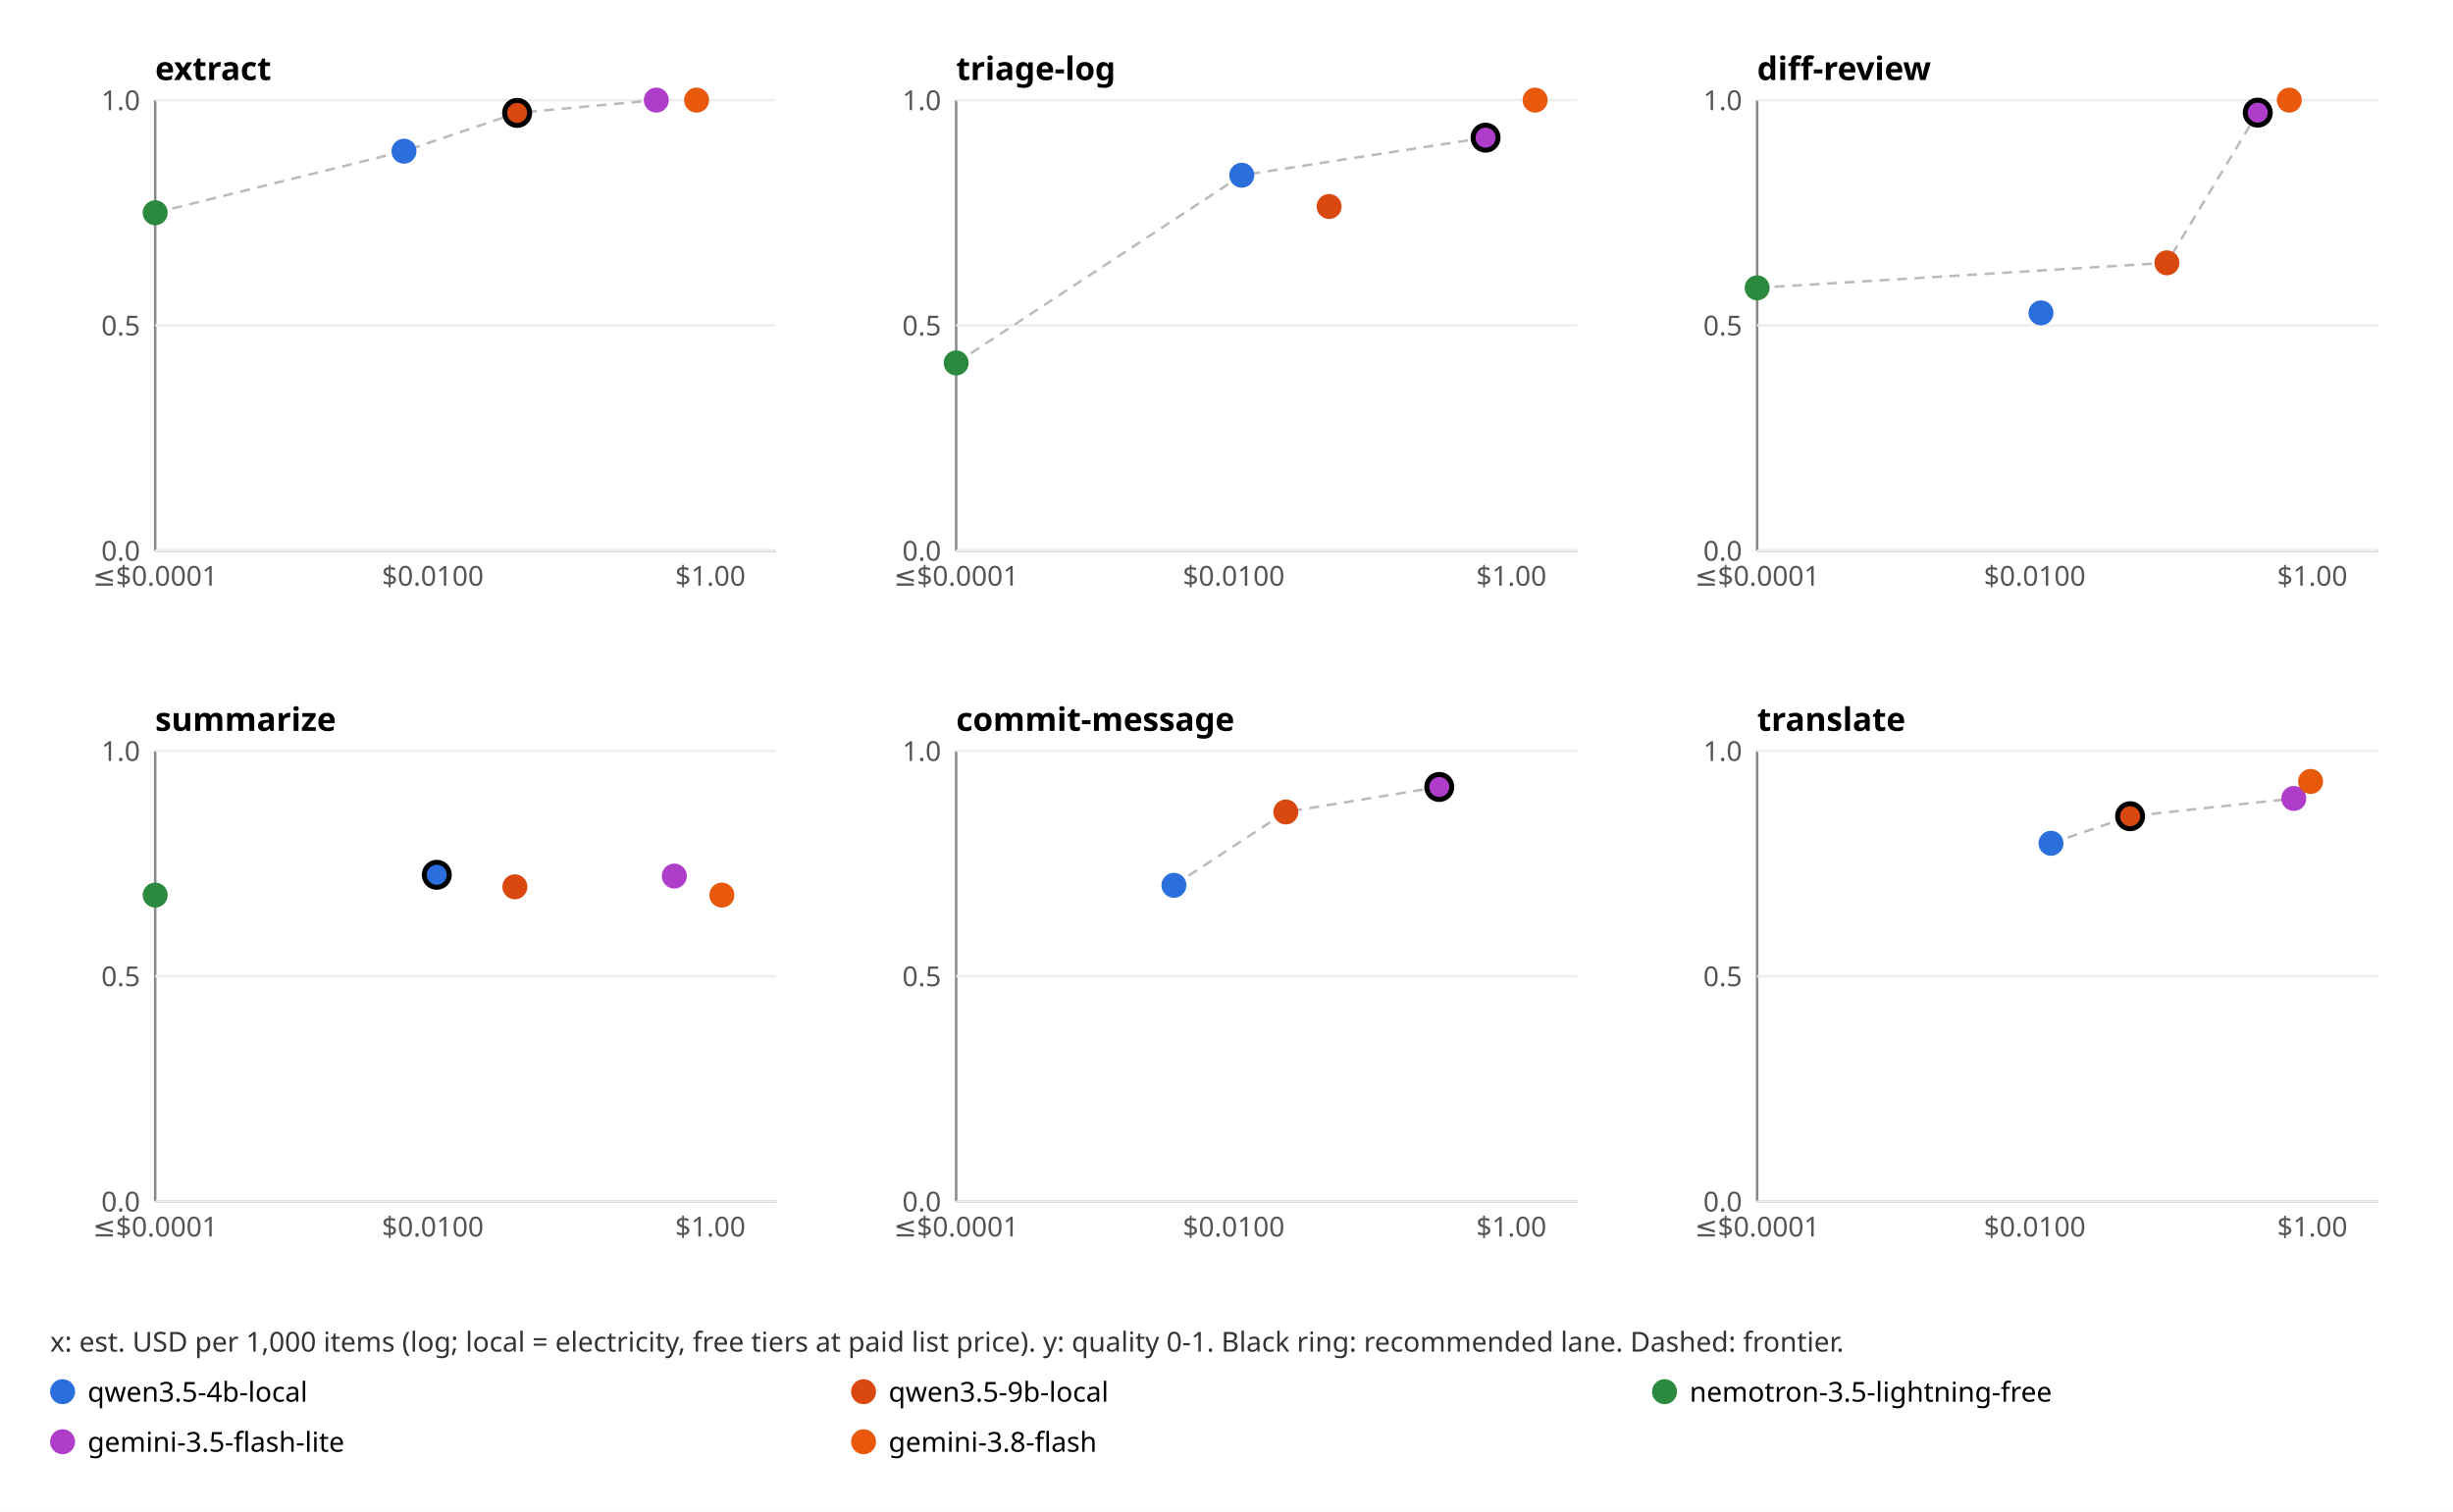
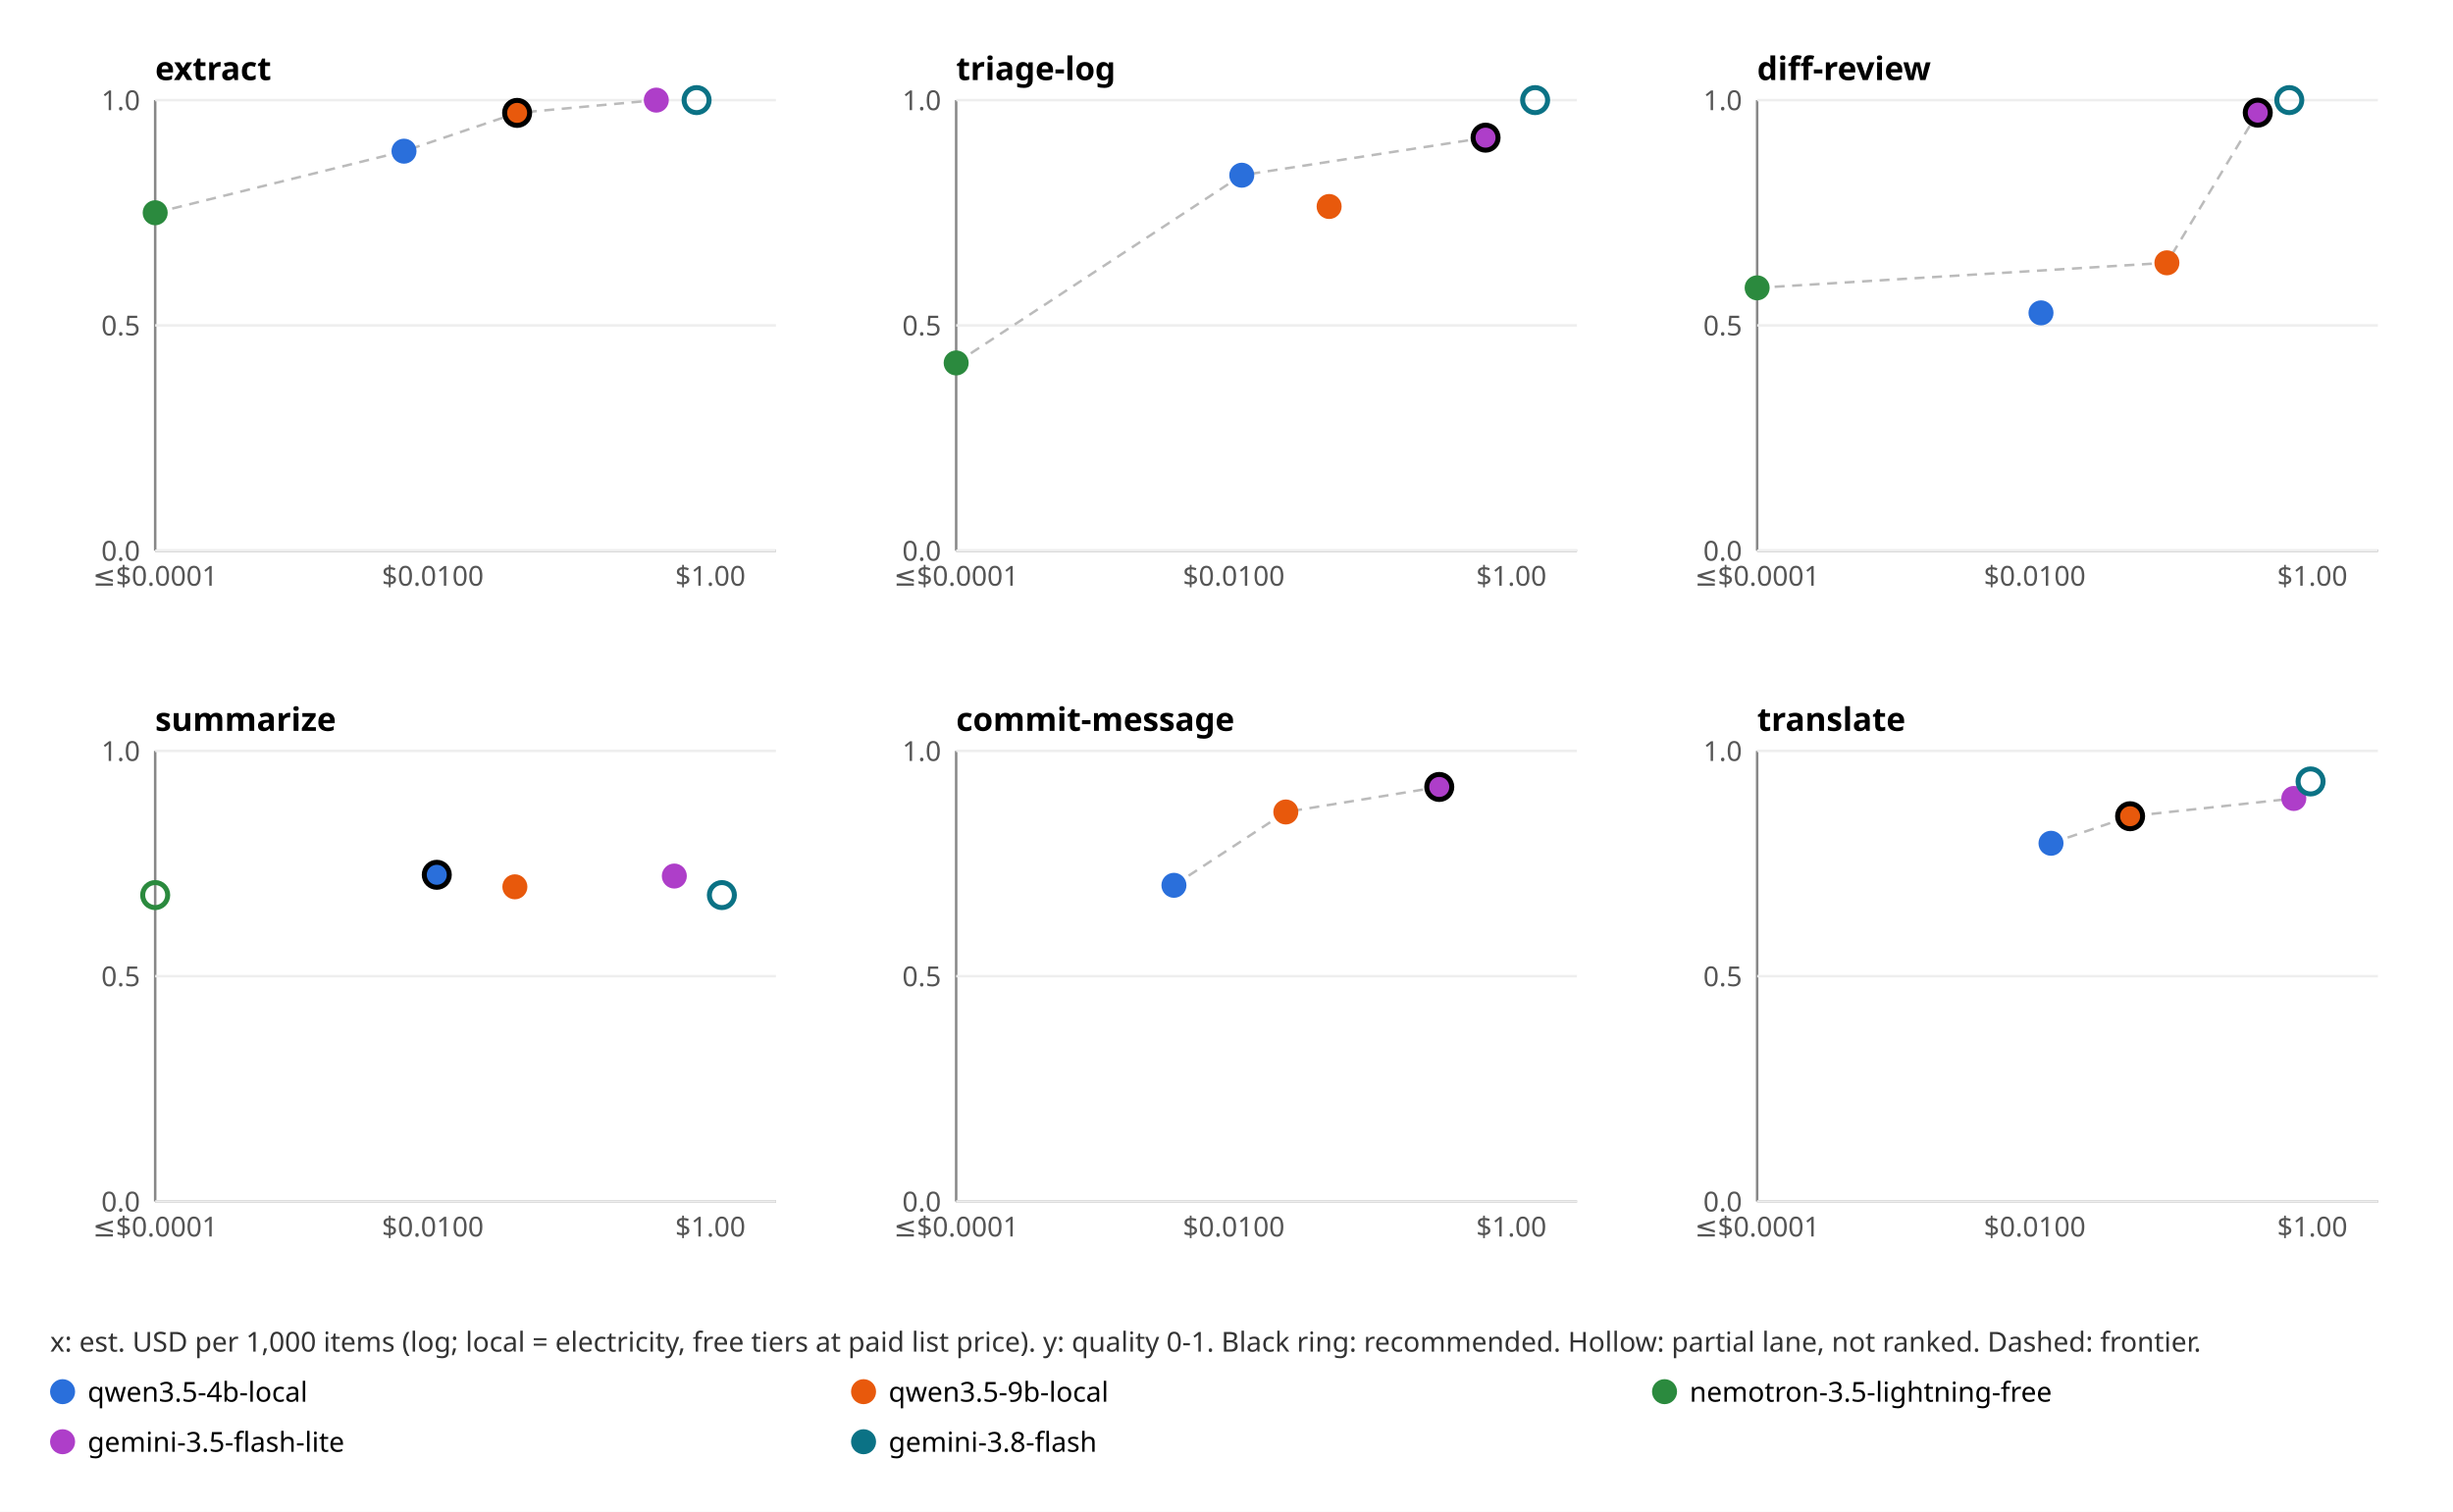
<svg xmlns="http://www.w3.org/2000/svg" viewBox="0 0 980 604" font-family="system-ui, sans-serif" font-size="11">
  <rect width="980" height="604" fill="#ffffff" />
  <g transform="translate(20,20)">
    <text x="42" y="12" font-weight="600" font-size="13">extract</text>
    <line x1="42" y1="200" x2="290" y2="200" stroke="#888" />
    <line x1="42" y1="20" x2="42" y2="200" stroke="#888" />
    <text x="36" y="204" text-anchor="end" fill="#555">0.0</text>
    <line x1="42" y1="200" x2="290" y2="200" stroke="#eee" />
    <text x="36" y="114.0" text-anchor="end" fill="#555">0.5</text>
    <line x1="42" y1="110.0" x2="290" y2="110.0" stroke="#eee" />
    <text x="36" y="24" text-anchor="end" fill="#555">1.0</text>
    <line x1="42" y1="20" x2="290" y2="20" stroke="#eee" />
    <text x="42.0" y="214" text-anchor="middle" fill="#555">≤$0.0001</text>
    <text x="152.901" y="214" text-anchor="middle" fill="#555">$0.0100</text>
    <text x="263.802" y="214" text-anchor="middle" fill="#555">$1.00</text>
    <polyline points="42.0,65.0 141.4,40.4 186.6,25.1 242.2,20.0" fill="none" stroke="#bbb" stroke-dasharray="4 3" />
    <circle cx="141.4" cy="40.4" r="5" fill="#2a6fdb" />
-     <circle cx="186.6" cy="25.1" r="5" fill="#d9480f" stroke="#000" stroke-width="2" />
+     <circle cx="186.6" cy="25.1" r="5" fill="#e8590c" stroke="#000" stroke-width="2" />
    <circle cx="42.0" cy="65.0" r="5" fill="#2b8a3e" />
    <circle cx="242.2" cy="20.0" r="5" fill="#ae3ec9" />
-     <circle cx="258.3" cy="20.0" r="5" fill="#e8590c" />
+     <circle cx="258.3" cy="20.0" r="5" fill="#0b7285" fill-opacity="0" stroke="#0b7285" stroke-width="2" />
  </g>
  <g transform="translate(340,20)">
    <text x="42" y="12" font-weight="600" font-size="13">triage-log</text>
    <line x1="42" y1="200" x2="290" y2="200" stroke="#888" />
    <line x1="42" y1="20" x2="42" y2="200" stroke="#888" />
    <text x="36" y="204" text-anchor="end" fill="#555">0.0</text>
    <line x1="42" y1="200" x2="290" y2="200" stroke="#eee" />
    <text x="36" y="114.0" text-anchor="end" fill="#555">0.5</text>
    <line x1="42" y1="110.0" x2="290" y2="110.0" stroke="#eee" />
    <text x="36" y="24" text-anchor="end" fill="#555">1.0</text>
    <line x1="42" y1="20" x2="290" y2="20" stroke="#eee" />
    <text x="42.0" y="214" text-anchor="middle" fill="#555">≤$0.0001</text>
    <text x="152.901" y="214" text-anchor="middle" fill="#555">$0.0100</text>
    <text x="263.802" y="214" text-anchor="middle" fill="#555">$1.00</text>
    <polyline points="42.0,125.0 156.1,50.0 253.5,35.0" fill="none" stroke="#bbb" stroke-dasharray="4 3" />
    <circle cx="156.1" cy="50.0" r="5" fill="#2a6fdb" />
-     <circle cx="191.0" cy="62.5" r="5" fill="#d9480f" />
+     <circle cx="191.0" cy="62.5" r="5" fill="#e8590c" />
    <circle cx="42.0" cy="125.0" r="5" fill="#2b8a3e" />
    <circle cx="253.5" cy="35.0" r="5" fill="#ae3ec9" stroke="#000" stroke-width="2" />
-     <circle cx="273.3" cy="20.0" r="5" fill="#e8590c" />
+     <circle cx="273.3" cy="20.0" r="5" fill="#0b7285" fill-opacity="0" stroke="#0b7285" stroke-width="2" />
  </g>
  <g transform="translate(660,20)">
    <text x="42" y="12" font-weight="600" font-size="13">diff-review</text>
    <line x1="42" y1="200" x2="290" y2="200" stroke="#888" />
    <line x1="42" y1="20" x2="42" y2="200" stroke="#888" />
    <text x="36" y="204" text-anchor="end" fill="#555">0.0</text>
    <line x1="42" y1="200" x2="290" y2="200" stroke="#eee" />
    <text x="36" y="114.0" text-anchor="end" fill="#555">0.5</text>
    <line x1="42" y1="110.0" x2="290" y2="110.0" stroke="#eee" />
    <text x="36" y="24" text-anchor="end" fill="#555">1.0</text>
    <line x1="42" y1="20" x2="290" y2="20" stroke="#eee" />
    <text x="42.0" y="214" text-anchor="middle" fill="#555">≤$0.0001</text>
    <text x="152.901" y="214" text-anchor="middle" fill="#555">$0.0100</text>
    <text x="263.802" y="214" text-anchor="middle" fill="#555">$1.00</text>
    <polyline points="42.0,95.0 205.7,85.0 242.0,25.0" fill="none" stroke="#bbb" stroke-dasharray="4 3" />
    <circle cx="155.4" cy="105.0" r="5" fill="#2a6fdb" />
-     <circle cx="205.7" cy="85.0" r="5" fill="#d9480f" />
+     <circle cx="205.7" cy="85.0" r="5" fill="#e8590c" />
    <circle cx="42.0" cy="95.0" r="5" fill="#2b8a3e" />
    <circle cx="242.0" cy="25.0" r="5" fill="#ae3ec9" stroke="#000" stroke-width="2" />
-     <circle cx="254.6" cy="20.0" r="5" fill="#e8590c" />
+     <circle cx="254.6" cy="20.0" r="5" fill="#0b7285" fill-opacity="0" stroke="#0b7285" stroke-width="2" />
  </g>
  <g transform="translate(20,280)">
    <text x="42" y="12" font-weight="600" font-size="13">summarize</text>
    <line x1="42" y1="200" x2="290" y2="200" stroke="#888" />
    <line x1="42" y1="20" x2="42" y2="200" stroke="#888" />
    <text x="36" y="204" text-anchor="end" fill="#555">0.0</text>
    <line x1="42" y1="200" x2="290" y2="200" stroke="#eee" />
    <text x="36" y="114.0" text-anchor="end" fill="#555">0.5</text>
    <line x1="42" y1="110.0" x2="290" y2="110.0" stroke="#eee" />
    <text x="36" y="24" text-anchor="end" fill="#555">1.0</text>
    <line x1="42" y1="20" x2="290" y2="20" stroke="#eee" />
    <text x="42.0" y="214" text-anchor="middle" fill="#555">≤$0.0001</text>
    <text x="152.901" y="214" text-anchor="middle" fill="#555">$0.0100</text>
    <text x="263.802" y="214" text-anchor="middle" fill="#555">$1.00</text>
    <circle cx="154.5" cy="69.5" r="5" fill="#2a6fdb" stroke="#000" stroke-width="2" />
-     <circle cx="185.7" cy="74.3" r="5" fill="#d9480f" />
-     <circle cx="42.0" cy="77.6" r="5" fill="#2b8a3e" />
+     <circle cx="185.7" cy="74.3" r="5" fill="#e8590c" />
+     <circle cx="42.0" cy="77.6" r="5" fill="#2b8a3e" fill-opacity="0" stroke="#2b8a3e" stroke-width="2" />
    <circle cx="249.4" cy="70.0" r="5" fill="#ae3ec9" />
-     <circle cx="268.4" cy="77.6" r="5" fill="#e8590c" />
+     <circle cx="268.4" cy="77.6" r="5" fill="#0b7285" fill-opacity="0" stroke="#0b7285" stroke-width="2" />
  </g>
  <g transform="translate(340,280)">
    <text x="42" y="12" font-weight="600" font-size="13">commit-message</text>
    <line x1="42" y1="200" x2="290" y2="200" stroke="#888" />
    <line x1="42" y1="20" x2="42" y2="200" stroke="#888" />
    <text x="36" y="204" text-anchor="end" fill="#555">0.0</text>
    <line x1="42" y1="200" x2="290" y2="200" stroke="#eee" />
    <text x="36" y="114.0" text-anchor="end" fill="#555">0.5</text>
    <line x1="42" y1="110.0" x2="290" y2="110.0" stroke="#eee" />
    <text x="36" y="24" text-anchor="end" fill="#555">1.0</text>
    <line x1="42" y1="20" x2="290" y2="20" stroke="#eee" />
    <text x="42.0" y="214" text-anchor="middle" fill="#555">≤$0.0001</text>
    <text x="152.901" y="214" text-anchor="middle" fill="#555">$0.0100</text>
    <text x="263.802" y="214" text-anchor="middle" fill="#555">$1.00</text>
    <polyline points="129.0,73.7 173.7,44.4 235.0,34.4" fill="none" stroke="#bbb" stroke-dasharray="4 3" />
    <circle cx="129.0" cy="73.7" r="5" fill="#2a6fdb" />
-     <circle cx="173.7" cy="44.4" r="5" fill="#d9480f" />
+     <circle cx="173.7" cy="44.4" r="5" fill="#e8590c" />
    <circle cx="235.0" cy="34.4" r="5" fill="#ae3ec9" stroke="#000" stroke-width="2" />
  </g>
  <g transform="translate(660,280)">
    <text x="42" y="12" font-weight="600" font-size="13">translate</text>
    <line x1="42" y1="200" x2="290" y2="200" stroke="#888" />
    <line x1="42" y1="20" x2="42" y2="200" stroke="#888" />
    <text x="36" y="204" text-anchor="end" fill="#555">0.0</text>
    <line x1="42" y1="200" x2="290" y2="200" stroke="#eee" />
    <text x="36" y="114.0" text-anchor="end" fill="#555">0.5</text>
    <line x1="42" y1="110.0" x2="290" y2="110.0" stroke="#eee" />
    <text x="36" y="24" text-anchor="end" fill="#555">1.0</text>
    <line x1="42" y1="20" x2="290" y2="20" stroke="#eee" />
    <text x="42.0" y="214" text-anchor="middle" fill="#555">≤$0.0001</text>
    <text x="152.901" y="214" text-anchor="middle" fill="#555">$0.0100</text>
    <text x="263.802" y="214" text-anchor="middle" fill="#555">$1.00</text>
    <polyline points="159.4,56.9 191.0,46.1 256.4,39.0" fill="none" stroke="#bbb" stroke-dasharray="4 3" />
    <circle cx="159.4" cy="56.9" r="5" fill="#2a6fdb" />
-     <circle cx="191.0" cy="46.1" r="5" fill="#d9480f" stroke="#000" stroke-width="2" />
+     <circle cx="191.0" cy="46.1" r="5" fill="#e8590c" stroke="#000" stroke-width="2" />
    <circle cx="256.4" cy="39.0" r="5" fill="#ae3ec9" />
-     <circle cx="263.1" cy="32.2" r="5" fill="#e8590c" />
+     <circle cx="263.1" cy="32.2" r="5" fill="#0b7285" fill-opacity="0" stroke="#0b7285" stroke-width="2" />
  </g>
-   <text x="20" y="540" fill="#333">x: est. USD per 1,000 items (log; local = electricity, free tiers at paid list price). y: quality 0-1. Black ring: recommended lane. Dashed: frontier.</text>
+   <text x="20" y="540" fill="#333">x: est. USD per 1,000 items (log; local = electricity, free tiers at paid list price). y: quality 0-1. Black ring: recommended. Hollow: partial lane, not ranked. Dashed: frontier.</text>
  <circle cx="25" cy="556" r="5" fill="#2a6fdb" />
  <text x="35" y="560">qwen3.5-4b-local</text>
-   <circle cx="345" cy="556" r="5" fill="#d9480f" />
+   <circle cx="345" cy="556" r="5" fill="#e8590c" />
  <text x="355" y="560">qwen3.5-9b-local</text>
  <circle cx="665" cy="556" r="5" fill="#2b8a3e" />
  <text x="675" y="560">nemotron-3.5-lightning-free</text>
  <circle cx="25" cy="576" r="5" fill="#ae3ec9" />
  <text x="35" y="580">gemini-3.5-flash-lite</text>
-   <circle cx="345" cy="576" r="5" fill="#e8590c" />
+   <circle cx="345" cy="576" r="5" fill="#0b7285" />
  <text x="355" y="580">gemini-3.8-flash</text>
</svg>
